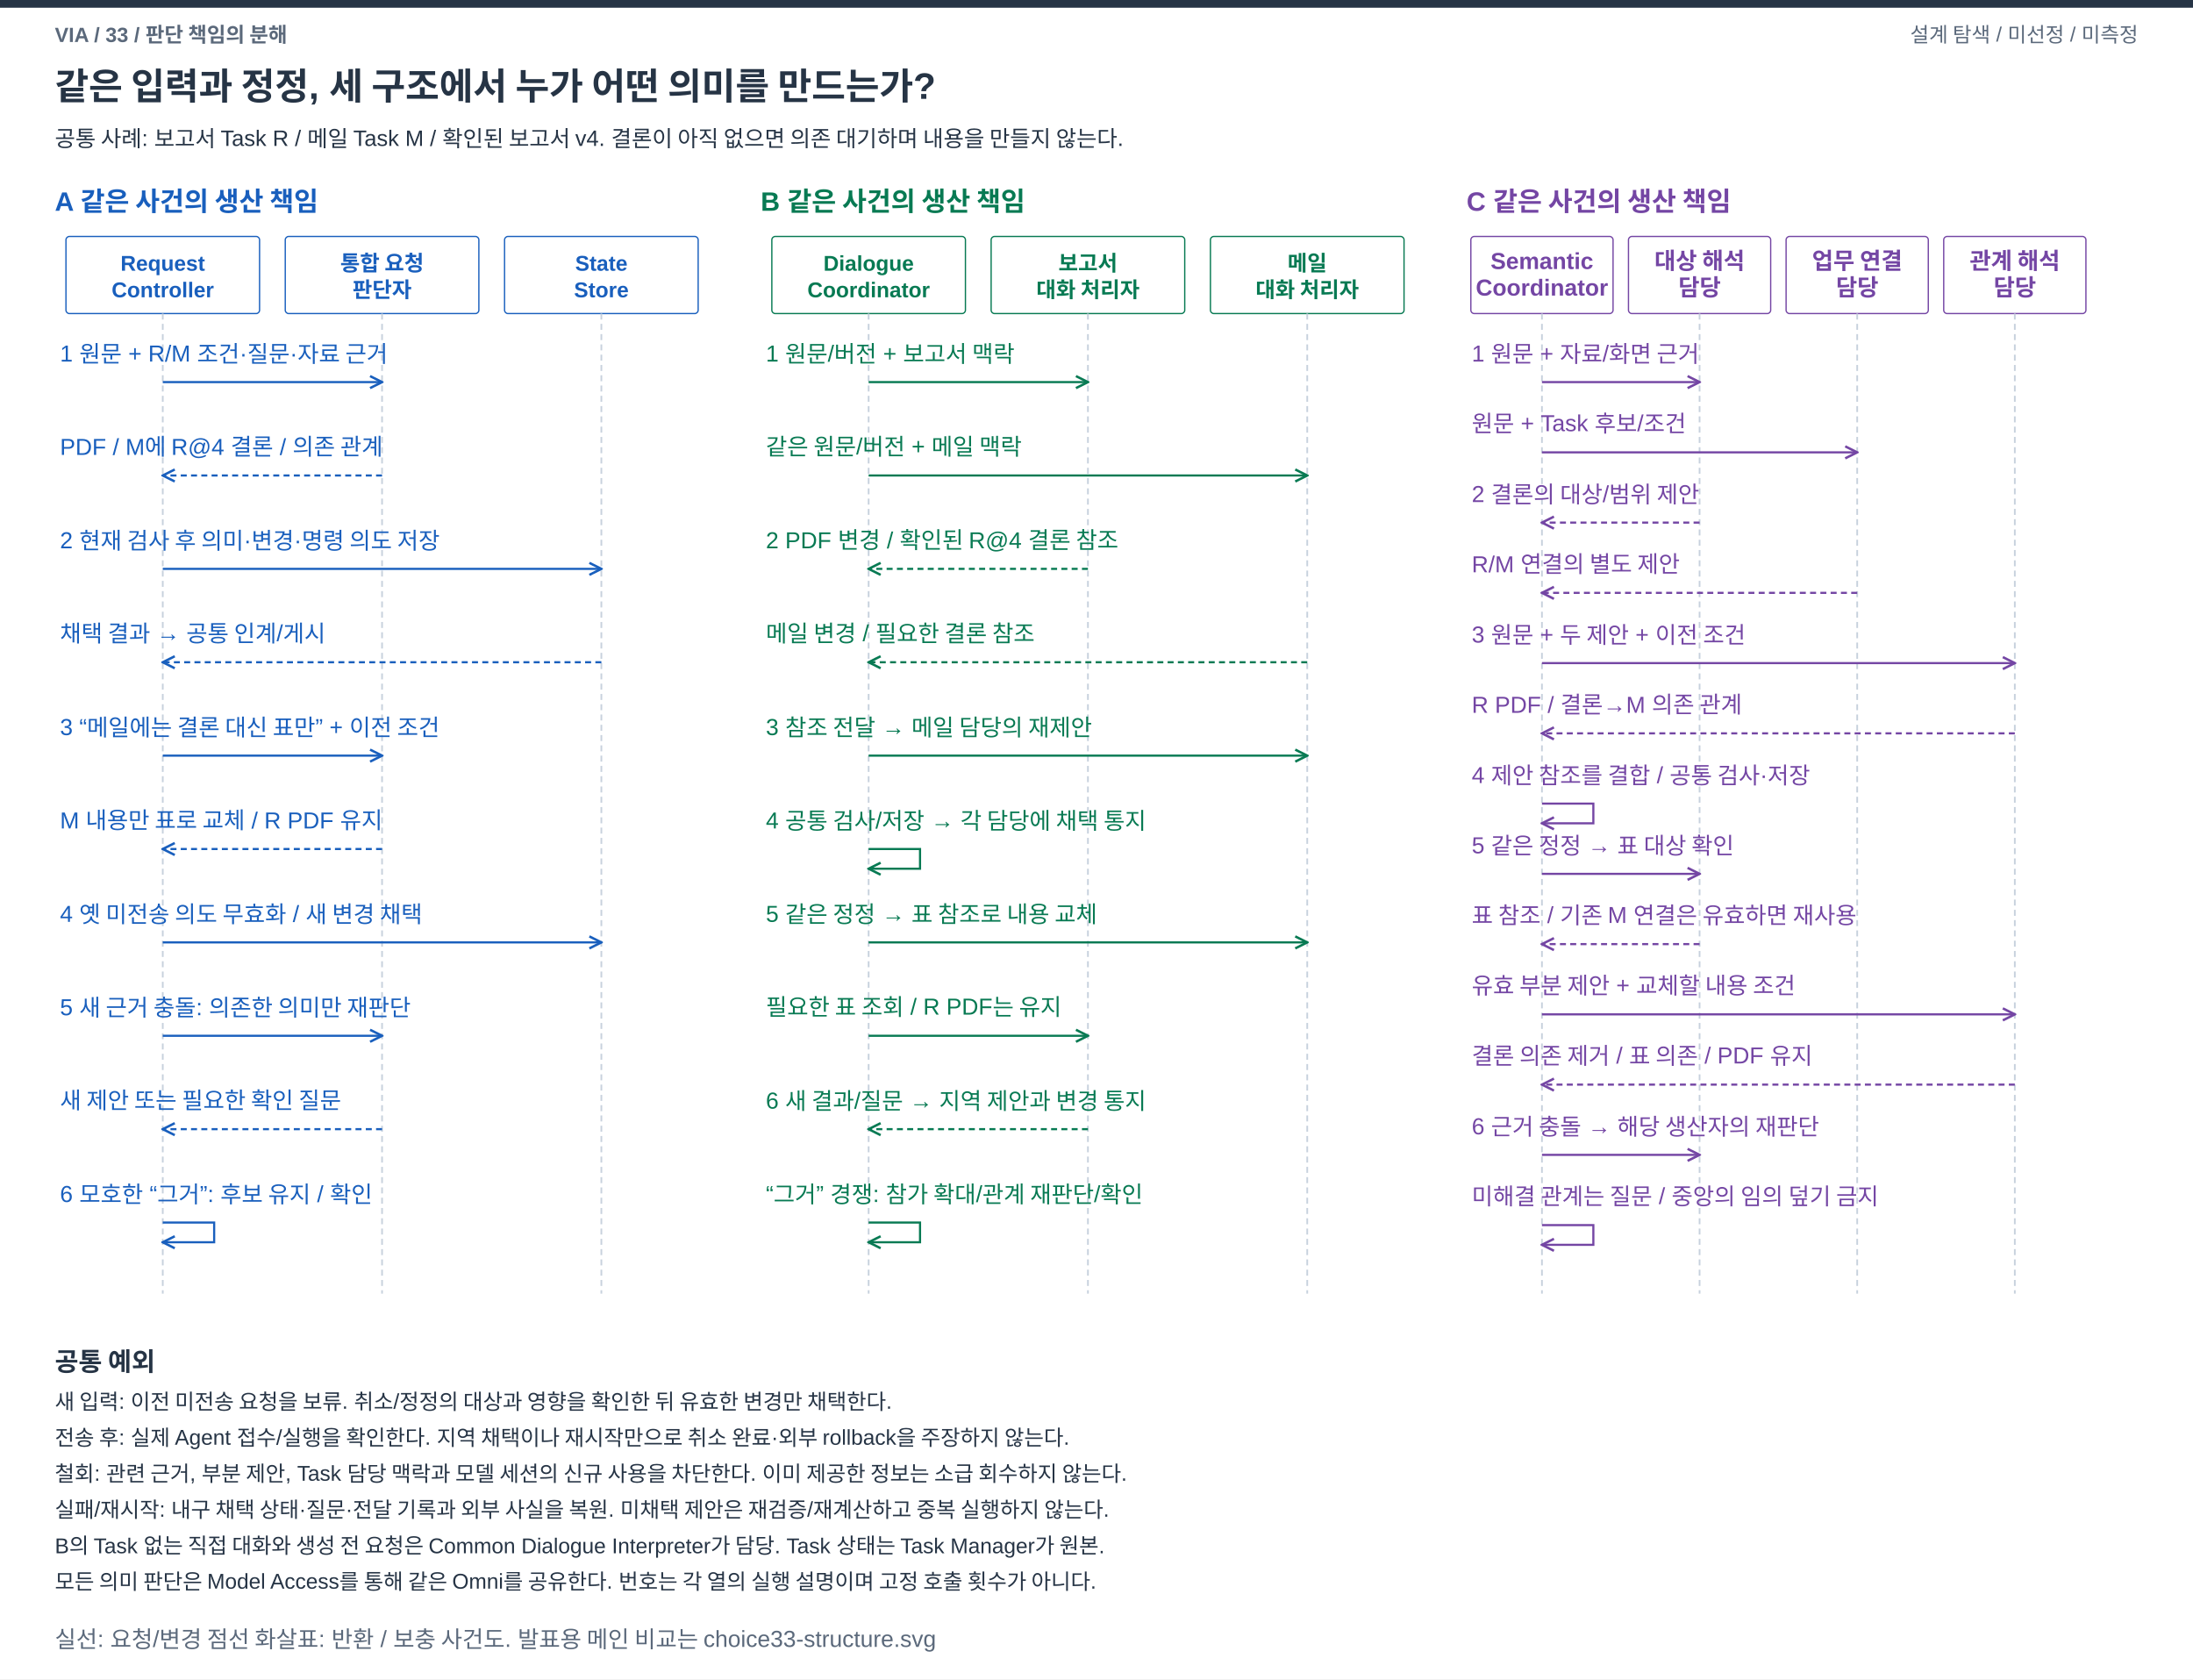
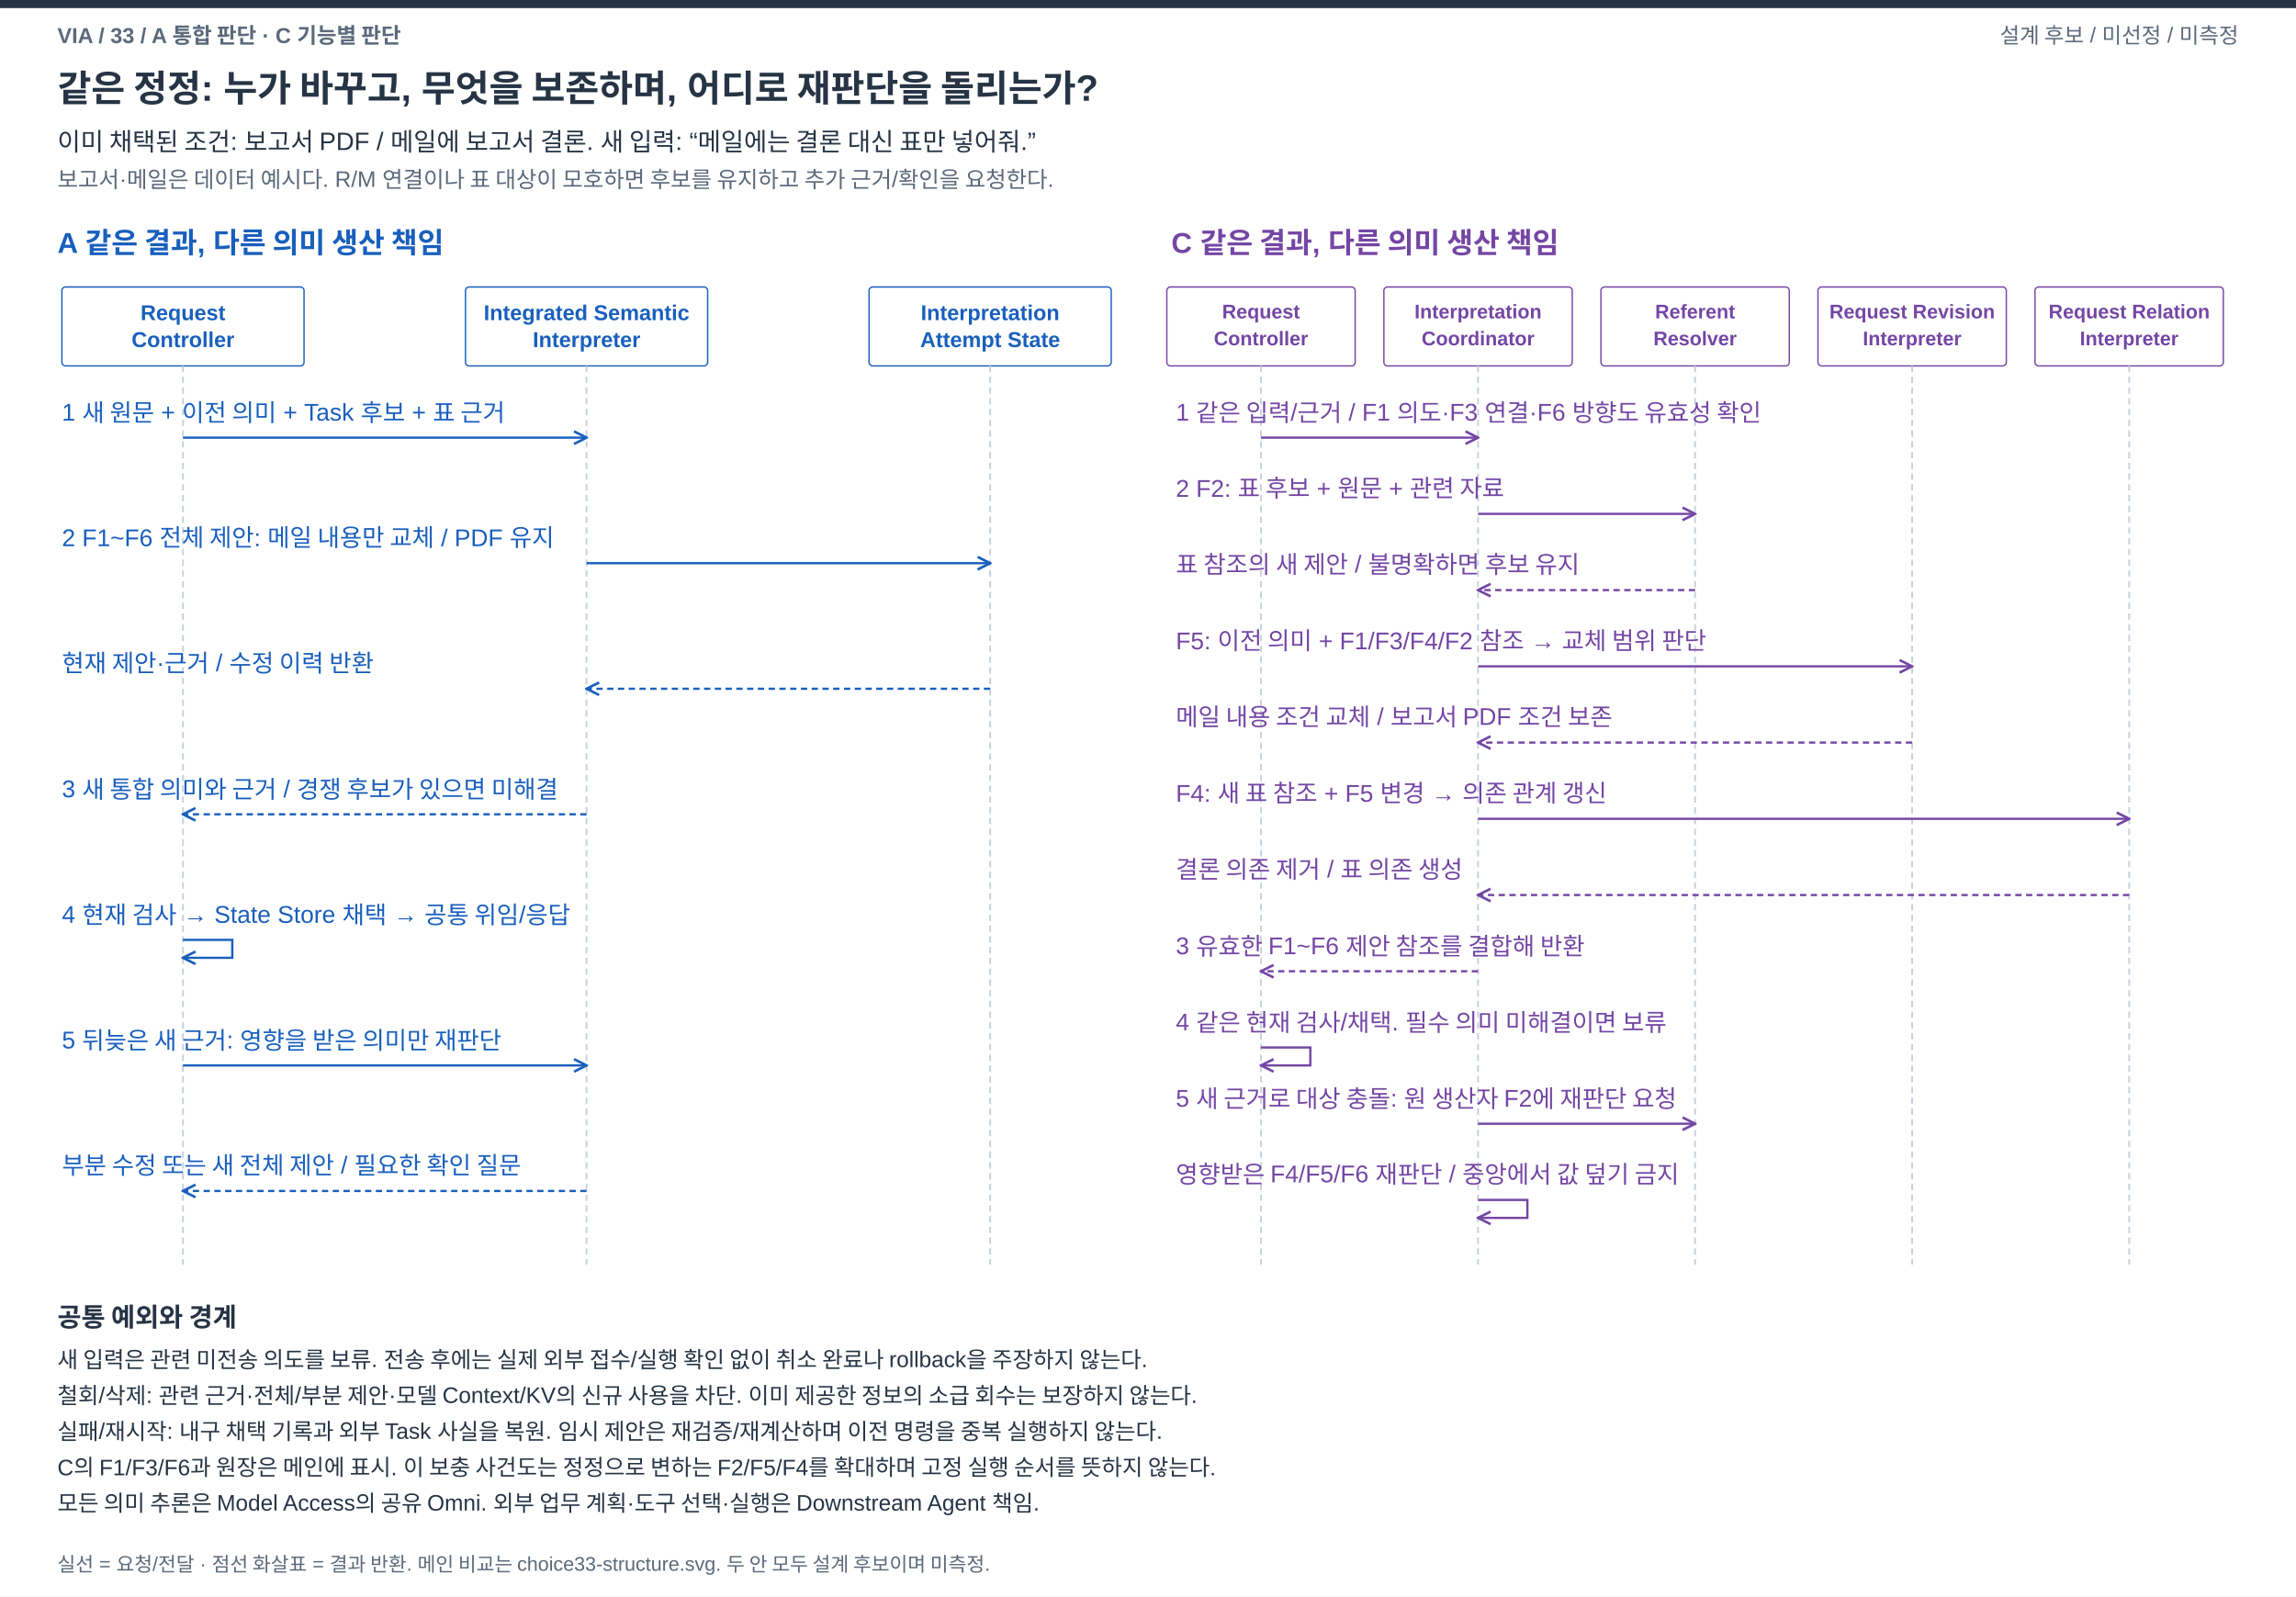
- <svg xmlns="http://www.w3.org/2000/svg" width="2560" height="1960" viewBox="0 0 2560 1960" role="img" aria-labelledby="title">
+ <svg xmlns="http://www.w3.org/2000/svg" width="2560" height="1780" viewBox="0 0 2560 1780" role="img" aria-labelledby="title">
  <defs>
    <marker id="a263445" viewBox="0 0 10 10" refX="9" refY="5" markerWidth="7" markerHeight="7" orient="auto-start-reverse">
      <path d="M1 1L9 5L1 9" fill="none" stroke="#263445" stroke-width="1.6" />
    </marker>
    <marker id="a195FBD" viewBox="0 0 10 10" refX="9" refY="5" markerWidth="7" markerHeight="7" orient="auto-start-reverse">
      <path d="M1 1L9 5L1 9" fill="none" stroke="#195FBD" stroke-width="1.6" />
    </marker>
    <marker id="a087A53" viewBox="0 0 10 10" refX="9" refY="5" markerWidth="7" markerHeight="7" orient="auto-start-reverse">
      <path d="M1 1L9 5L1 9" fill="none" stroke="#087A53" stroke-width="1.6" />
    </marker>
    <marker id="a7446A4" viewBox="0 0 10 10" refX="9" refY="5" markerWidth="7" markerHeight="7" orient="auto-start-reverse">
      <path d="M1 1L9 5L1 9" fill="none" stroke="#7446A4" stroke-width="1.6" />
    </marker>
  </defs>
-   <rect width="2560" height="1960" fill="white" />
+   <rect width="2560" height="1780" fill="white" />
  <g font-family="Arial, Apple SD Gothic Neo, Malgun Gothic, sans-serif">
    <rect id="e1" x="0" y="0" width="2560" height="9" rx="0" fill="#263445" stroke="none" stroke-width="1.5" />
-     <rect id="e7" x="77.0" y="276" width="226" height="90" rx="4" fill="white" stroke="#195FBD" stroke-width="1.5" />
-     <rect id="e10" x="333.0" y="276" width="226" height="90" rx="4" fill="white" stroke="#195FBD" stroke-width="1.5" />
-     <rect id="e13" x="589.0" y="276" width="226" height="90" rx="4" fill="white" stroke="#195FBD" stroke-width="1.5" />
-     <rect id="e37" x="901.0" y="276" width="226" height="90" rx="4" fill="white" stroke="#087A53" stroke-width="1.5" />
-     <rect id="e40" x="1157.0" y="276" width="226" height="90" rx="4" fill="white" stroke="#087A53" stroke-width="1.5" />
-     <rect id="e43" x="1413.0" y="276" width="226" height="90" rx="4" fill="white" stroke="#087A53" stroke-width="1.5" />
-     <rect id="e67" x="1717.0" y="276" width="166" height="90" rx="4" fill="white" stroke="#7446A4" stroke-width="1.5" />
-     <rect id="e70" x="1901.0" y="276" width="166" height="90" rx="4" fill="white" stroke="#7446A4" stroke-width="1.5" />
-     <rect id="e73" x="2085.0" y="276" width="166" height="90" rx="4" fill="white" stroke="#7446A4" stroke-width="1.5" />
-     <rect id="e76" x="2269.0" y="276" width="166" height="90" rx="4" fill="white" stroke="#7446A4" stroke-width="1.5" />
-     <polyline id="e9" points="190,366 190,1510" fill="none" stroke="#C7D1DD" stroke-width="2" stroke-dasharray="7 5" />
-     <polyline id="e12" points="446,366 446,1510" fill="none" stroke="#C7D1DD" stroke-width="2" stroke-dasharray="7 5" />
-     <polyline id="e15" points="702,366 702,1510" fill="none" stroke="#C7D1DD" stroke-width="2" stroke-dasharray="7 5" />
-     <polyline id="e17" points="190,446 446,446" fill="none" stroke="#195FBD" stroke-width="2.5" marker-end="url(#a195FBD)" />
-     <polyline id="e19" points="446,555 190,555" fill="none" stroke="#195FBD" stroke-width="2.5" stroke-dasharray="7 5" marker-end="url(#a195FBD)" />
-     <polyline id="e21" points="190,664 702,664" fill="none" stroke="#195FBD" stroke-width="2.5" marker-end="url(#a195FBD)" />
-     <polyline id="e23" points="702,773 190,773" fill="none" stroke="#195FBD" stroke-width="2.5" stroke-dasharray="7 5" marker-end="url(#a195FBD)" />
-     <polyline id="e25" points="190,882 446,882" fill="none" stroke="#195FBD" stroke-width="2.5" marker-end="url(#a195FBD)" />
-     <polyline id="e27" points="446,991 190,991" fill="none" stroke="#195FBD" stroke-width="2.5" stroke-dasharray="7 5" marker-end="url(#a195FBD)" />
-     <polyline id="e29" points="190,1100 702,1100" fill="none" stroke="#195FBD" stroke-width="2.5" marker-end="url(#a195FBD)" />
-     <polyline id="e31" points="190,1209 446,1209" fill="none" stroke="#195FBD" stroke-width="2.5" marker-end="url(#a195FBD)" />
-     <polyline id="e33" points="446,1318 190,1318" fill="none" stroke="#195FBD" stroke-width="2.5" stroke-dasharray="7 5" marker-end="url(#a195FBD)" />
-     <polyline id="e35" points="190,1427 250,1427 250,1450 190,1450" fill="none" stroke="#195FBD" stroke-width="2.5" marker-end="url(#a195FBD)" />
-     <polyline id="e39" points="1014,366 1014,1510" fill="none" stroke="#C7D1DD" stroke-width="2" stroke-dasharray="7 5" />
-     <polyline id="e42" points="1270,366 1270,1510" fill="none" stroke="#C7D1DD" stroke-width="2" stroke-dasharray="7 5" />
-     <polyline id="e45" points="1526,366 1526,1510" fill="none" stroke="#C7D1DD" stroke-width="2" stroke-dasharray="7 5" />
-     <polyline id="e47" points="1014,446 1270,446" fill="none" stroke="#087A53" stroke-width="2.5" marker-end="url(#a087A53)" />
-     <polyline id="e49" points="1014,555 1526,555" fill="none" stroke="#087A53" stroke-width="2.5" marker-end="url(#a087A53)" />
-     <polyline id="e51" points="1270,664 1014,664" fill="none" stroke="#087A53" stroke-width="2.5" stroke-dasharray="7 5" marker-end="url(#a087A53)" />
-     <polyline id="e53" points="1526,773 1014,773" fill="none" stroke="#087A53" stroke-width="2.5" stroke-dasharray="7 5" marker-end="url(#a087A53)" />
-     <polyline id="e55" points="1014,882 1526,882" fill="none" stroke="#087A53" stroke-width="2.5" marker-end="url(#a087A53)" />
-     <polyline id="e57" points="1014,991 1074,991 1074,1014 1014,1014" fill="none" stroke="#087A53" stroke-width="2.5" marker-end="url(#a087A53)" />
-     <polyline id="e59" points="1014,1100 1526,1100" fill="none" stroke="#087A53" stroke-width="2.5" marker-end="url(#a087A53)" />
-     <polyline id="e61" points="1014,1209 1270,1209" fill="none" stroke="#087A53" stroke-width="2.5" marker-end="url(#a087A53)" />
-     <polyline id="e63" points="1270,1318 1014,1318" fill="none" stroke="#087A53" stroke-width="2.5" stroke-dasharray="7 5" marker-end="url(#a087A53)" />
-     <polyline id="e65" points="1014,1427 1074,1427 1074,1450 1014,1450" fill="none" stroke="#087A53" stroke-width="2.5" marker-end="url(#a087A53)" />
-     <polyline id="e69" points="1800,366 1800,1510" fill="none" stroke="#C7D1DD" stroke-width="2" stroke-dasharray="7 5" />
-     <polyline id="e72" points="1984,366 1984,1510" fill="none" stroke="#C7D1DD" stroke-width="2" stroke-dasharray="7 5" />
-     <polyline id="e75" points="2168,366 2168,1510" fill="none" stroke="#C7D1DD" stroke-width="2" stroke-dasharray="7 5" />
-     <polyline id="e78" points="2352,366 2352,1510" fill="none" stroke="#C7D1DD" stroke-width="2" stroke-dasharray="7 5" />
-     <polyline id="e80" points="1800,446 1984,446" fill="none" stroke="#7446A4" stroke-width="2.5" marker-end="url(#a7446A4)" />
-     <polyline id="e82" points="1800,528 2168,528" fill="none" stroke="#7446A4" stroke-width="2.5" marker-end="url(#a7446A4)" />
-     <polyline id="e84" points="1984,610 1800,610" fill="none" stroke="#7446A4" stroke-width="2.5" stroke-dasharray="7 5" marker-end="url(#a7446A4)" />
-     <polyline id="e86" points="2168,692 1800,692" fill="none" stroke="#7446A4" stroke-width="2.5" stroke-dasharray="7 5" marker-end="url(#a7446A4)" />
-     <polyline id="e88" points="1800,774 2352,774" fill="none" stroke="#7446A4" stroke-width="2.5" marker-end="url(#a7446A4)" />
-     <polyline id="e90" points="2352,856 1800,856" fill="none" stroke="#7446A4" stroke-width="2.5" stroke-dasharray="7 5" marker-end="url(#a7446A4)" />
-     <polyline id="e92" points="1800,938 1860,938 1860,961 1800,961" fill="none" stroke="#7446A4" stroke-width="2.5" marker-end="url(#a7446A4)" />
-     <polyline id="e94" points="1800,1020 1984,1020" fill="none" stroke="#7446A4" stroke-width="2.5" marker-end="url(#a7446A4)" />
-     <polyline id="e96" points="1984,1102 1800,1102" fill="none" stroke="#7446A4" stroke-width="2.5" stroke-dasharray="7 5" marker-end="url(#a7446A4)" />
-     <polyline id="e98" points="1800,1184 2352,1184" fill="none" stroke="#7446A4" stroke-width="2.5" marker-end="url(#a7446A4)" />
-     <polyline id="e100" points="2352,1266 1800,1266" fill="none" stroke="#7446A4" stroke-width="2.5" stroke-dasharray="7 5" marker-end="url(#a7446A4)" />
-     <polyline id="e102" points="1800,1348 1984,1348" fill="none" stroke="#7446A4" stroke-width="2.5" marker-end="url(#a7446A4)" />
-     <polyline id="e104" points="1800,1430 1860,1430 1860,1453 1800,1453" fill="none" stroke="#7446A4" stroke-width="2.5" marker-end="url(#a7446A4)" />
+     <rect id="e8" x="69.0" y="320" width="270" height="88" rx="4" fill="white" stroke="#195FBD" stroke-width="1.5" />
+     <rect id="e11" x="519.0" y="320" width="270" height="88" rx="4" fill="white" stroke="#195FBD" stroke-width="1.5" />
+     <rect id="e14" x="969.0" y="320" width="270" height="88" rx="4" fill="white" stroke="#195FBD" stroke-width="1.5" />
+     <rect id="e32" x="1301.0" y="320" width="210" height="88" rx="4" fill="white" stroke="#7446A4" stroke-width="1.5" />
+     <rect id="e35" x="1543.0" y="320" width="210" height="88" rx="4" fill="white" stroke="#7446A4" stroke-width="1.5" />
+     <rect id="e38" x="1785.0" y="320" width="210" height="88" rx="4" fill="white" stroke="#7446A4" stroke-width="1.5" />
+     <rect id="e41" x="2027.0" y="320" width="210" height="88" rx="4" fill="white" stroke="#7446A4" stroke-width="1.5" />
+     <rect id="e44" x="2269.0" y="320" width="210" height="88" rx="4" fill="white" stroke="#7446A4" stroke-width="1.5" />
+     <polyline id="e10" points="204,408 204,1410" fill="none" stroke="#C7D1DD" stroke-width="2" stroke-dasharray="7 5" />
+     <polyline id="e13" points="654,408 654,1410" fill="none" stroke="#C7D1DD" stroke-width="2" stroke-dasharray="7 5" />
+     <polyline id="e16" points="1104,408 1104,1410" fill="none" stroke="#C7D1DD" stroke-width="2" stroke-dasharray="7 5" />
+     <polyline id="e18" points="204,488 654,488" fill="none" stroke="#195FBD" stroke-width="2.5" marker-end="url(#a195FBD)" />
+     <polyline id="e20" points="654,628 1104,628" fill="none" stroke="#195FBD" stroke-width="2.5" marker-end="url(#a195FBD)" />
+     <polyline id="e22" points="1104,768 654,768" fill="none" stroke="#195FBD" stroke-width="2.5" stroke-dasharray="7 5" marker-end="url(#a195FBD)" />
+     <polyline id="e24" points="654,908 204,908" fill="none" stroke="#195FBD" stroke-width="2.5" stroke-dasharray="7 5" marker-end="url(#a195FBD)" />
+     <polyline id="e26" points="204,1048 259,1048 259,1068 204,1068" fill="none" stroke="#195FBD" stroke-width="2.5" marker-end="url(#a195FBD)" />
+     <polyline id="e28" points="204,1188 654,1188" fill="none" stroke="#195FBD" stroke-width="2.5" marker-end="url(#a195FBD)" />
+     <polyline id="e30" points="654,1328 204,1328" fill="none" stroke="#195FBD" stroke-width="2.5" stroke-dasharray="7 5" marker-end="url(#a195FBD)" />
+     <polyline id="e34" points="1406,408 1406,1410" fill="none" stroke="#C7D1DD" stroke-width="2" stroke-dasharray="7 5" />
+     <polyline id="e37" points="1648,408 1648,1410" fill="none" stroke="#C7D1DD" stroke-width="2" stroke-dasharray="7 5" />
+     <polyline id="e40" points="1890,408 1890,1410" fill="none" stroke="#C7D1DD" stroke-width="2" stroke-dasharray="7 5" />
+     <polyline id="e43" points="2132,408 2132,1410" fill="none" stroke="#C7D1DD" stroke-width="2" stroke-dasharray="7 5" />
+     <polyline id="e46" points="2374,408 2374,1410" fill="none" stroke="#C7D1DD" stroke-width="2" stroke-dasharray="7 5" />
+     <polyline id="e48" points="1406,488 1648,488" fill="none" stroke="#7446A4" stroke-width="2.5" marker-end="url(#a7446A4)" />
+     <polyline id="e50" points="1648,573 1890,573" fill="none" stroke="#7446A4" stroke-width="2.5" marker-end="url(#a7446A4)" />
+     <polyline id="e52" points="1890,658 1648,658" fill="none" stroke="#7446A4" stroke-width="2.5" stroke-dasharray="7 5" marker-end="url(#a7446A4)" />
+     <polyline id="e54" points="1648,743 2132,743" fill="none" stroke="#7446A4" stroke-width="2.5" marker-end="url(#a7446A4)" />
+     <polyline id="e56" points="2132,828 1648,828" fill="none" stroke="#7446A4" stroke-width="2.5" stroke-dasharray="7 5" marker-end="url(#a7446A4)" />
+     <polyline id="e58" points="1648,913 2374,913" fill="none" stroke="#7446A4" stroke-width="2.5" marker-end="url(#a7446A4)" />
+     <polyline id="e60" points="2374,998 1648,998" fill="none" stroke="#7446A4" stroke-width="2.5" stroke-dasharray="7 5" marker-end="url(#a7446A4)" />
+     <polyline id="e62" points="1648,1083 1406,1083" fill="none" stroke="#7446A4" stroke-width="2.5" stroke-dasharray="7 5" marker-end="url(#a7446A4)" />
+     <polyline id="e64" points="1406,1168 1461,1168 1461,1188 1406,1188" fill="none" stroke="#7446A4" stroke-width="2.5" marker-end="url(#a7446A4)" />
+     <polyline id="e66" points="1648,1253 1890,1253" fill="none" stroke="#7446A4" stroke-width="2.5" marker-end="url(#a7446A4)" />
+     <polyline id="e68" points="1648,1338 1703,1338 1703,1358 1648,1358" fill="none" stroke="#7446A4" stroke-width="2.5" marker-end="url(#a7446A4)" />
    <g id="e2">
-       <text x="64" y="49.0" text-anchor="start" font-size="24" font-weight="700" fill="#5B697B">VIA / 33 / 판단 책임의 분해</text>
+       <text x="64" y="48.0" text-anchor="start" font-size="24" font-weight="700" fill="#5B697B">VIA / 33 / A 통합 판단 · C 기능별 판단</text>
    </g>
    <g id="e3">
-       <text x="2496" y="49.0" text-anchor="end" font-size="24" font-weight="400" fill="#5B697B">설계 탐색 / 미선정 / 미측정</text>
+       <text x="2496" y="48.0" text-anchor="end" font-size="24" font-weight="400" fill="#5B697B">설계 후보 / 미선정 / 미측정</text>
    </g>
    <g id="e4">
-       <text x="64" y="116.0" text-anchor="start" font-size="43" font-weight="700" fill="#263445">같은 입력과 정정, 세 구조에서 누가 어떤 의미를 만드는가?</text>
+       <text x="64" y="113.0" text-anchor="start" font-size="41" font-weight="700" fill="#263445">같은 정정: 누가 바꾸고, 무엇을 보존하며, 어디로 재판단을 돌리는가?</text>
    </g>
    <g id="e5">
-       <text x="64" y="171.0" text-anchor="start" font-size="26" font-weight="400" fill="#263445">공통 사례: 보고서 Task R / 메일 Task M / 확인된 보고서 v4. 결론이 아직 없으면 의존 대기하며 내용을 만들지 않는다.</text>
+       <text x="64" y="168.0" text-anchor="start" font-size="28" font-weight="400" fill="#263445">이미 채택된 조건: 보고서 PDF / 메일에 보고서 결론. 새 입력: “메일에는 결론 대신 표만 넣어줘.”</text>
    </g>
    <g id="e6">
-       <text x="64" y="246.0" text-anchor="start" font-size="31" font-weight="700" fill="#195FBD">A  같은 사건의 생산 책임</text>
+       <text x="64" y="209.0" text-anchor="start" font-size="25" font-weight="400" fill="#5B697B">보고서·메일은 데이터 예시다. R/M 연결이나 표 대상이 모호하면 후보를 유지하고 추가 근거/확인을 요청한다.</text>
    </g>
-     <g id="e8">
-       <text x="190" y="316" text-anchor="middle" font-size="25" font-weight="700" fill="#195FBD">Request</text>
-       <text x="190" y="347" text-anchor="middle" font-size="25" font-weight="700" fill="#195FBD">Controller</text>
+     <g id="e7">
+       <text x="64" y="282.0" text-anchor="start" font-size="32" font-weight="700" fill="#195FBD">A  같은 결과, 다른 의미 생산 책임</text>
    </g>
-     <g id="e11">
-       <text x="446" y="316" text-anchor="middle" font-size="25" font-weight="700" fill="#195FBD">통합 요청</text>
-       <text x="446" y="347" text-anchor="middle" font-size="25" font-weight="700" fill="#195FBD">판단자</text>
+     <g id="e9">
+       <text x="204" y="357" text-anchor="middle" font-size="24" font-weight="700" fill="#195FBD">Request</text>
+       <text x="204" y="387" text-anchor="middle" font-size="24" font-weight="700" fill="#195FBD">Controller</text>
    </g>
-     <g id="e14">
-       <text x="702" y="316" text-anchor="middle" font-size="25" font-weight="700" fill="#195FBD">State</text>
-       <text x="702" y="347" text-anchor="middle" font-size="25" font-weight="700" fill="#195FBD">Store</text>
+     <g id="e12">
+       <text x="654" y="357" text-anchor="middle" font-size="24" font-weight="700" fill="#195FBD">Integrated Semantic</text>
+       <text x="654" y="387" text-anchor="middle" font-size="24" font-weight="700" fill="#195FBD">Interpreter</text>
    </g>
-     <g id="e16">
-       <text x="70" y="422.0" text-anchor="start" font-size="27" font-weight="400" fill="#195FBD">1  원문 + R/M 조건·질문·자료 근거</text>
+     <g id="e15">
+       <text x="1104" y="357" text-anchor="middle" font-size="24" font-weight="700" fill="#195FBD">Interpretation</text>
+       <text x="1104" y="387" text-anchor="middle" font-size="24" font-weight="700" fill="#195FBD">Attempt State</text>
    </g>
-     <g id="e18">
-       <text x="70" y="531.0" text-anchor="start" font-size="27" font-weight="400" fill="#195FBD">PDF / M에 R@4 결론 / 의존 관계</text>
+     <g id="e17">
+       <text x="69" y="469.0" text-anchor="start" font-size="27" font-weight="400" fill="#195FBD">1  새 원문 + 이전 의미 + Task 후보 + 표 근거</text>
    </g>
-     <g id="e20">
-       <text x="70" y="640.0" text-anchor="start" font-size="27" font-weight="400" fill="#195FBD">2  현재 검사 후 의미·변경·명령 의도 저장</text>
+     <g id="e19">
+       <text x="69" y="609.0" text-anchor="start" font-size="27" font-weight="400" fill="#195FBD">2  F1~F6 전체 제안: 메일 내용만 교체 / PDF 유지</text>
    </g>
-     <g id="e22">
-       <text x="70" y="749.0" text-anchor="start" font-size="27" font-weight="400" fill="#195FBD">채택 결과 → 공통 인계/게시</text>
+     <g id="e21">
+       <text x="69" y="749.0" text-anchor="start" font-size="27" font-weight="400" fill="#195FBD">현재 제안·근거 / 수정 이력 반환</text>
    </g>
-     <g id="e24">
-       <text x="70" y="858.0" text-anchor="start" font-size="27" font-weight="400" fill="#195FBD">3  “메일에는 결론 대신 표만” + 이전 조건</text>
+     <g id="e23">
+       <text x="69" y="889.0" text-anchor="start" font-size="27" font-weight="400" fill="#195FBD">3  새 통합 의미와 근거 / 경쟁 후보가 있으면 미해결</text>
    </g>
-     <g id="e26">
-       <text x="70" y="967.0" text-anchor="start" font-size="27" font-weight="400" fill="#195FBD">M 내용만 표로 교체 / R PDF 유지</text>
+     <g id="e25">
+       <text x="69" y="1029.0" text-anchor="start" font-size="27" font-weight="400" fill="#195FBD">4  현재 검사 → State Store 채택 → 공통 위임/응답</text>
    </g>
-     <g id="e28">
-       <text x="70" y="1076.0" text-anchor="start" font-size="27" font-weight="400" fill="#195FBD">4  옛 미전송 의도 무효화 / 새 변경 채택</text>
+     <g id="e27">
+       <text x="69" y="1169.0" text-anchor="start" font-size="27" font-weight="400" fill="#195FBD">5  뒤늦은 새 근거: 영향을 받은 의미만 재판단</text>
    </g>
-     <g id="e30">
-       <text x="70" y="1185.0" text-anchor="start" font-size="27" font-weight="400" fill="#195FBD">5  새 근거 충돌: 의존한 의미만 재판단</text>
+     <g id="e29">
+       <text x="69" y="1309.0" text-anchor="start" font-size="27" font-weight="400" fill="#195FBD">부분 수정 또는 새 전체 제안 / 필요한 확인 질문</text>
    </g>
-     <g id="e32">
-       <text x="70" y="1294.0" text-anchor="start" font-size="27" font-weight="400" fill="#195FBD">새 제안 또는 필요한 확인 질문</text>
+     <g id="e31">
+       <text x="1306" y="282.0" text-anchor="start" font-size="32" font-weight="700" fill="#7446A4">C  같은 결과, 다른 의미 생산 책임</text>
    </g>
-     <g id="e34">
-       <text x="70" y="1403.0" text-anchor="start" font-size="27" font-weight="400" fill="#195FBD">6  모호한 “그거”: 후보 유지 / 확인</text>
+     <g id="e33">
+       <text x="1406" y="355" text-anchor="middle" font-size="22" font-weight="700" fill="#7446A4">Request</text>
+       <text x="1406" y="385" text-anchor="middle" font-size="22" font-weight="700" fill="#7446A4">Controller</text>
    </g>
    <g id="e36">
-       <text x="888" y="246.0" text-anchor="start" font-size="31" font-weight="700" fill="#087A53">B  같은 사건의 생산 책임</text>
+       <text x="1648" y="355" text-anchor="middle" font-size="22" font-weight="700" fill="#7446A4">Interpretation</text>
+       <text x="1648" y="385" text-anchor="middle" font-size="22" font-weight="700" fill="#7446A4">Coordinator</text>
    </g>
-     <g id="e38">
-       <text x="1014" y="316" text-anchor="middle" font-size="25" font-weight="700" fill="#087A53">Dialogue</text>
-       <text x="1014" y="347" text-anchor="middle" font-size="25" font-weight="700" fill="#087A53">Coordinator</text>
+     <g id="e39">
+       <text x="1890" y="355" text-anchor="middle" font-size="22" font-weight="700" fill="#7446A4">Referent</text>
+       <text x="1890" y="385" text-anchor="middle" font-size="22" font-weight="700" fill="#7446A4">Resolver</text>
    </g>
-     <g id="e41">
-       <text x="1270" y="316" text-anchor="middle" font-size="25" font-weight="700" fill="#087A53">보고서</text>
-       <text x="1270" y="347" text-anchor="middle" font-size="25" font-weight="700" fill="#087A53">대화 처리자</text>
+     <g id="e42">
+       <text x="2132" y="355" text-anchor="middle" font-size="22" font-weight="700" fill="#7446A4">Request Revision</text>
+       <text x="2132" y="385" text-anchor="middle" font-size="22" font-weight="700" fill="#7446A4">Interpreter</text>
    </g>
-     <g id="e44">
-       <text x="1526" y="316" text-anchor="middle" font-size="25" font-weight="700" fill="#087A53">메일</text>
-       <text x="1526" y="347" text-anchor="middle" font-size="25" font-weight="700" fill="#087A53">대화 처리자</text>
+     <g id="e45">
+       <text x="2374" y="355" text-anchor="middle" font-size="22" font-weight="700" fill="#7446A4">Request Relation</text>
+       <text x="2374" y="385" text-anchor="middle" font-size="22" font-weight="700" fill="#7446A4">Interpreter</text>
    </g>
-     <g id="e46">
-       <text x="894" y="422.0" text-anchor="start" font-size="27" font-weight="400" fill="#087A53">1  원문/버전 + 보고서 맥락</text>
+     <g id="e47">
+       <text x="1311" y="469.0" text-anchor="start" font-size="27" font-weight="400" fill="#7446A4">1  같은 입력/근거 / F1 의도·F3 연결·F6 방향도 유효성 확인</text>
    </g>
-     <g id="e48">
-       <text x="894" y="531.0" text-anchor="start" font-size="27" font-weight="400" fill="#087A53">같은 원문/버전 + 메일 맥락</text>
+     <g id="e49">
+       <text x="1311" y="554.0" text-anchor="start" font-size="27" font-weight="400" fill="#7446A4">2  F2: 표 후보 + 원문 + 관련 자료</text>
    </g>
-     <g id="e50">
-       <text x="894" y="640.0" text-anchor="start" font-size="27" font-weight="400" fill="#087A53">2  PDF 변경 / 확인된 R@4 결론 참조</text>
+     <g id="e51">
+       <text x="1311" y="639.0" text-anchor="start" font-size="27" font-weight="400" fill="#7446A4">표 참조의 새 제안 / 불명확하면 후보 유지</text>
    </g>
-     <g id="e52">
-       <text x="894" y="749.0" text-anchor="start" font-size="27" font-weight="400" fill="#087A53">메일 변경 / 필요한 결론 참조</text>
+     <g id="e53">
+       <text x="1311" y="724.0" text-anchor="start" font-size="27" font-weight="400" fill="#7446A4">F5: 이전 의미 + F1/F3/F4/F2 참조 → 교체 범위 판단</text>
    </g>
-     <g id="e54">
-       <text x="894" y="858.0" text-anchor="start" font-size="27" font-weight="400" fill="#087A53">3  참조 전달 → 메일 담당의 재제안</text>
+     <g id="e55">
+       <text x="1311" y="809.0" text-anchor="start" font-size="27" font-weight="400" fill="#7446A4">메일 내용 조건 교체 / 보고서 PDF 조건 보존</text>
    </g>
-     <g id="e56">
-       <text x="894" y="967.0" text-anchor="start" font-size="27" font-weight="400" fill="#087A53">4  공통 검사/저장 → 각 담당에 채택 통지</text>
+     <g id="e57">
+       <text x="1311" y="894.0" text-anchor="start" font-size="27" font-weight="400" fill="#7446A4">F4: 새 표 참조 + F5 변경 → 의존 관계 갱신</text>
    </g>
-     <g id="e58">
-       <text x="894" y="1076.0" text-anchor="start" font-size="27" font-weight="400" fill="#087A53">5  같은 정정 → 표 참조로 내용 교체</text>
+     <g id="e59">
+       <text x="1311" y="979.0" text-anchor="start" font-size="27" font-weight="400" fill="#7446A4">결론 의존 제거 / 표 의존 생성</text>
    </g>
-     <g id="e60">
-       <text x="894" y="1185.0" text-anchor="start" font-size="27" font-weight="400" fill="#087A53">필요한 표 조회 / R PDF는 유지</text>
+     <g id="e61">
+       <text x="1311" y="1064.0" text-anchor="start" font-size="27" font-weight="400" fill="#7446A4">3  유효한 F1~F6 제안 참조를 결합해 반환</text>
    </g>
-     <g id="e62">
-       <text x="894" y="1294.0" text-anchor="start" font-size="27" font-weight="400" fill="#087A53">6  새 결과/질문 → 지역 제안과 변경 통지</text>
+     <g id="e63">
+       <text x="1311" y="1149.0" text-anchor="start" font-size="27" font-weight="400" fill="#7446A4">4  같은 현재 검사/채택. 필수 의미 미해결이면 보류</text>
    </g>
-     <g id="e64">
-       <text x="894" y="1403.0" text-anchor="start" font-size="27" font-weight="400" fill="#087A53">“그거” 경쟁: 참가 확대/관계 재판단/확인</text>
+     <g id="e65">
+       <text x="1311" y="1234.0" text-anchor="start" font-size="27" font-weight="400" fill="#7446A4">5  새 근거로 대상 충돌: 원 생산자 F2에 재판단 요청</text>
    </g>
-     <g id="e66">
-       <text x="1712" y="246.0" text-anchor="start" font-size="31" font-weight="700" fill="#7446A4">C  같은 사건의 생산 책임</text>
+     <g id="e67">
+       <text x="1311" y="1319.0" text-anchor="start" font-size="27" font-weight="400" fill="#7446A4">영향받은 F4/F5/F6 재판단 / 중앙에서 값 덮기 금지</text>
    </g>
-     <g id="e68">
-       <text x="1800" y="314" text-anchor="middle" font-size="27" font-weight="700" fill="#7446A4">Semantic</text>
-       <text x="1800" y="345" text-anchor="middle" font-size="27" font-weight="700" fill="#7446A4">Coordinator</text>
+     <g id="e69">
+       <text x="64" y="1479.0" text-anchor="start" font-size="29" font-weight="700" fill="#263445">공통 예외와 경계</text>
+     </g>
+     <g id="e70">
+       <text x="64" y="1525" text-anchor="start" font-size="25" font-weight="400" fill="#263445">새 입력은 관련 미전송 의도를 보류. 전송 후에는 실제 외부 접수/실행 확인 없이 취소 완료나 rollback을 주장하지 않는다.</text>
+       <text x="64" y="1565" text-anchor="start" font-size="25" font-weight="400" fill="#263445">철회/삭제: 관련 근거·전체/부분 제안·모델 Context/KV의 신규 사용을 차단. 이미 제공한 정보의 소급 회수는 보장하지 않는다.</text>
+       <text x="64" y="1605" text-anchor="start" font-size="25" font-weight="400" fill="#263445">실패/재시작: 내구 채택 기록과 외부 Task 사실을 복원. 임시 제안은 재검증/재계산하며 이전 명령을 중복 실행하지 않는다.</text>
+       <text x="64" y="1645" text-anchor="start" font-size="25" font-weight="400" fill="#263445">C의 F1/F3/F6과 원장은 메인에 표시. 이 보충 사건도는 정정으로 변하는 F2/F5/F4를 확대하며 고정 실행 순서를 뜻하지 않는다.</text>
+       <text x="64" y="1685" text-anchor="start" font-size="25" font-weight="400" fill="#263445">모든 의미 추론은 Model Access의 공유 Omni. 외부 업무 계획·도구 선택·실행은 Downstream Agent 책임.</text>
    </g>
    <g id="e71">
-       <text x="1984" y="314" text-anchor="middle" font-size="27" font-weight="700" fill="#7446A4">대상 해석</text>
-       <text x="1984" y="345" text-anchor="middle" font-size="27" font-weight="700" fill="#7446A4">담당</text>
-     </g>
-     <g id="e74">
-       <text x="2168" y="314" text-anchor="middle" font-size="27" font-weight="700" fill="#7446A4">업무 연결</text>
-       <text x="2168" y="345" text-anchor="middle" font-size="27" font-weight="700" fill="#7446A4">담당</text>
-     </g>
-     <g id="e77">
-       <text x="2352" y="314" text-anchor="middle" font-size="27" font-weight="700" fill="#7446A4">관계 해석</text>
-       <text x="2352" y="345" text-anchor="middle" font-size="27" font-weight="700" fill="#7446A4">담당</text>
-     </g>
-     <g id="e79">
-       <text x="1718" y="422.0" text-anchor="start" font-size="27" font-weight="400" fill="#7446A4">1  원문 + 자료/화면 근거</text>
-     </g>
-     <g id="e81">
-       <text x="1718" y="504.0" text-anchor="start" font-size="27" font-weight="400" fill="#7446A4">원문 + Task 후보/조건</text>
-     </g>
-     <g id="e83">
-       <text x="1718" y="586.0" text-anchor="start" font-size="27" font-weight="400" fill="#7446A4">2  결론의 대상/범위 제안</text>
-     </g>
-     <g id="e85">
-       <text x="1718" y="668.0" text-anchor="start" font-size="27" font-weight="400" fill="#7446A4">R/M 연결의 별도 제안</text>
-     </g>
-     <g id="e87">
-       <text x="1718" y="750.0" text-anchor="start" font-size="27" font-weight="400" fill="#7446A4">3  원문 + 두 제안 + 이전 조건</text>
-     </g>
-     <g id="e89">
-       <text x="1718" y="832.0" text-anchor="start" font-size="27" font-weight="400" fill="#7446A4">R PDF / 결론→M 의존 관계</text>
-     </g>
-     <g id="e91">
-       <text x="1718" y="914.0" text-anchor="start" font-size="27" font-weight="400" fill="#7446A4">4  제안 참조를 결합 / 공통 검사·저장</text>
-     </g>
-     <g id="e93">
-       <text x="1718" y="996.0" text-anchor="start" font-size="27" font-weight="400" fill="#7446A4">5  같은 정정 → 표 대상 확인</text>
-     </g>
-     <g id="e95">
-       <text x="1718" y="1078.0" text-anchor="start" font-size="27" font-weight="400" fill="#7446A4">표 참조 / 기존 M 연결은 유효하면 재사용</text>
-     </g>
-     <g id="e97">
-       <text x="1718" y="1160.0" text-anchor="start" font-size="27" font-weight="400" fill="#7446A4">유효 부분 제안 + 교체할 내용 조건</text>
-     </g>
-     <g id="e99">
-       <text x="1718" y="1242.0" text-anchor="start" font-size="27" font-weight="400" fill="#7446A4">결론 의존 제거 / 표 의존 / PDF 유지</text>
-     </g>
-     <g id="e101">
-       <text x="1718" y="1324.0" text-anchor="start" font-size="27" font-weight="400" fill="#7446A4">6  근거 충돌 → 해당 생산자의 재판단</text>
-     </g>
-     <g id="e103">
-       <text x="1718" y="1406.0" text-anchor="start" font-size="27" font-weight="400" fill="#7446A4">미해결 관계는 질문 / 중앙의 임의 덮기 금지</text>
-     </g>
-     <g id="e105">
-       <text x="64" y="1600.0" text-anchor="start" font-size="30" font-weight="700" fill="#263445">공통 예외</text>
-     </g>
-     <g id="e106">
-       <text x="64" y="1645" text-anchor="start" font-size="25" font-weight="400" fill="#263445">새 입력: 이전 미전송 요청을 보류. 취소/정정의 대상과 영향을 확인한 뒤 유효한 변경만 채택한다.</text>
-       <text x="64" y="1687" text-anchor="start" font-size="25" font-weight="400" fill="#263445">전송 후: 실제 Agent 접수/실행을 확인한다. 지역 채택이나 재시작만으로 취소 완료·외부 rollback을 주장하지 않는다.</text>
-       <text x="64" y="1729" text-anchor="start" font-size="25" font-weight="400" fill="#263445">철회: 관련 근거, 부분 제안, Task 담당 맥락과 모델 세션의 신규 사용을 차단한다. 이미 제공한 정보는 소급 회수하지 않는다.</text>
-       <text x="64" y="1771" text-anchor="start" font-size="25" font-weight="400" fill="#263445">실패/재시작: 내구 채택 상태·질문·전달 기록과 외부 사실을 복원. 미채택 제안은 재검증/재계산하고 중복 실행하지 않는다.</text>
-       <text x="64" y="1813" text-anchor="start" font-size="25" font-weight="400" fill="#263445">B의 Task 없는 직접 대화와 생성 전 요청은 Common Dialogue Interpreter가 담당. Task 상태는 Task Manager가 원본.</text>
-       <text x="64" y="1855" text-anchor="start" font-size="25" font-weight="400" fill="#263445">모든 의미 판단은 Model Access를 통해 같은 Omni를 공유한다. 번호는 각 열의 실행 설명이며 고정 호출 횟수가 아니다.</text>
-     </g>
-     <g id="e107">
-       <text x="64" y="1923.0" text-anchor="start" font-size="27" font-weight="400" fill="#5B697B">실선: 요청/변경   점선 화살표: 반환   /   보충 사건도. 발표용 메인 비교는 choice33-structure.svg</text>
+       <text x="64" y="1752.0" text-anchor="start" font-size="22" font-weight="400" fill="#5B697B">실선 = 요청/전달 · 점선 화살표 = 결과 반환. 메인 비교는 choice33-structure.svg. 두 안 모두 설계 후보이며 미측정.</text>
    </g>
  </g>
</svg>
